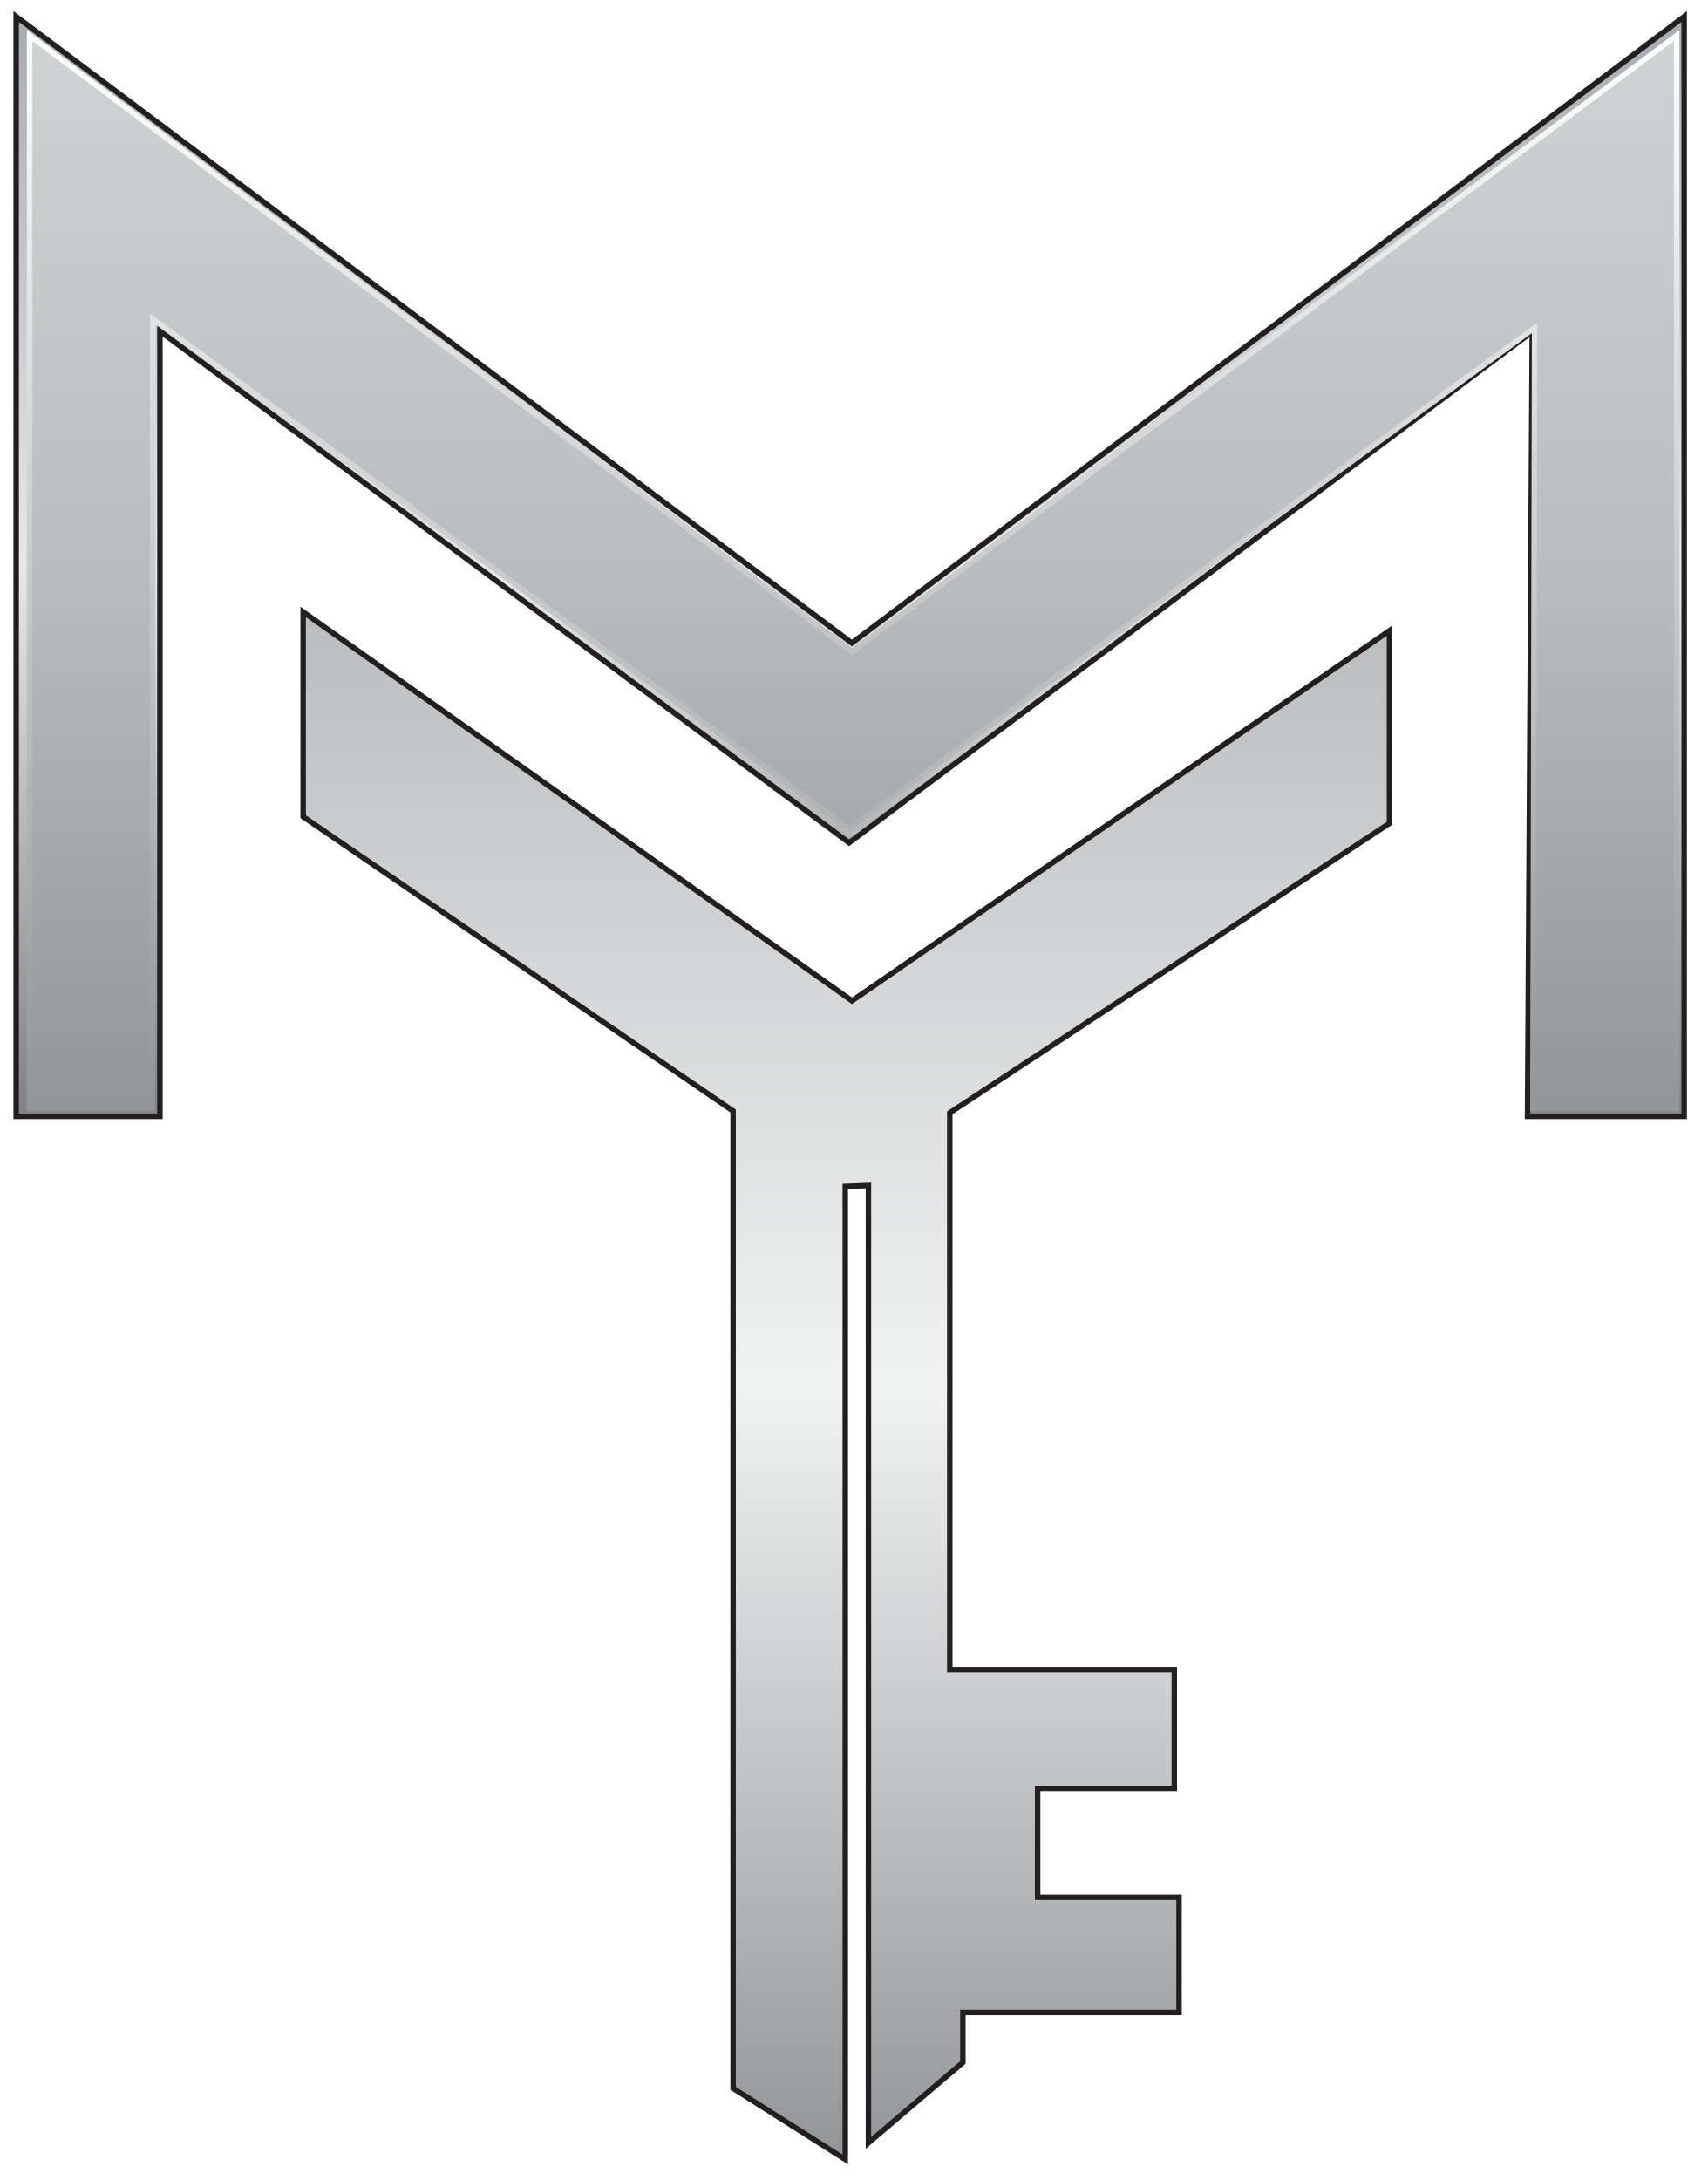
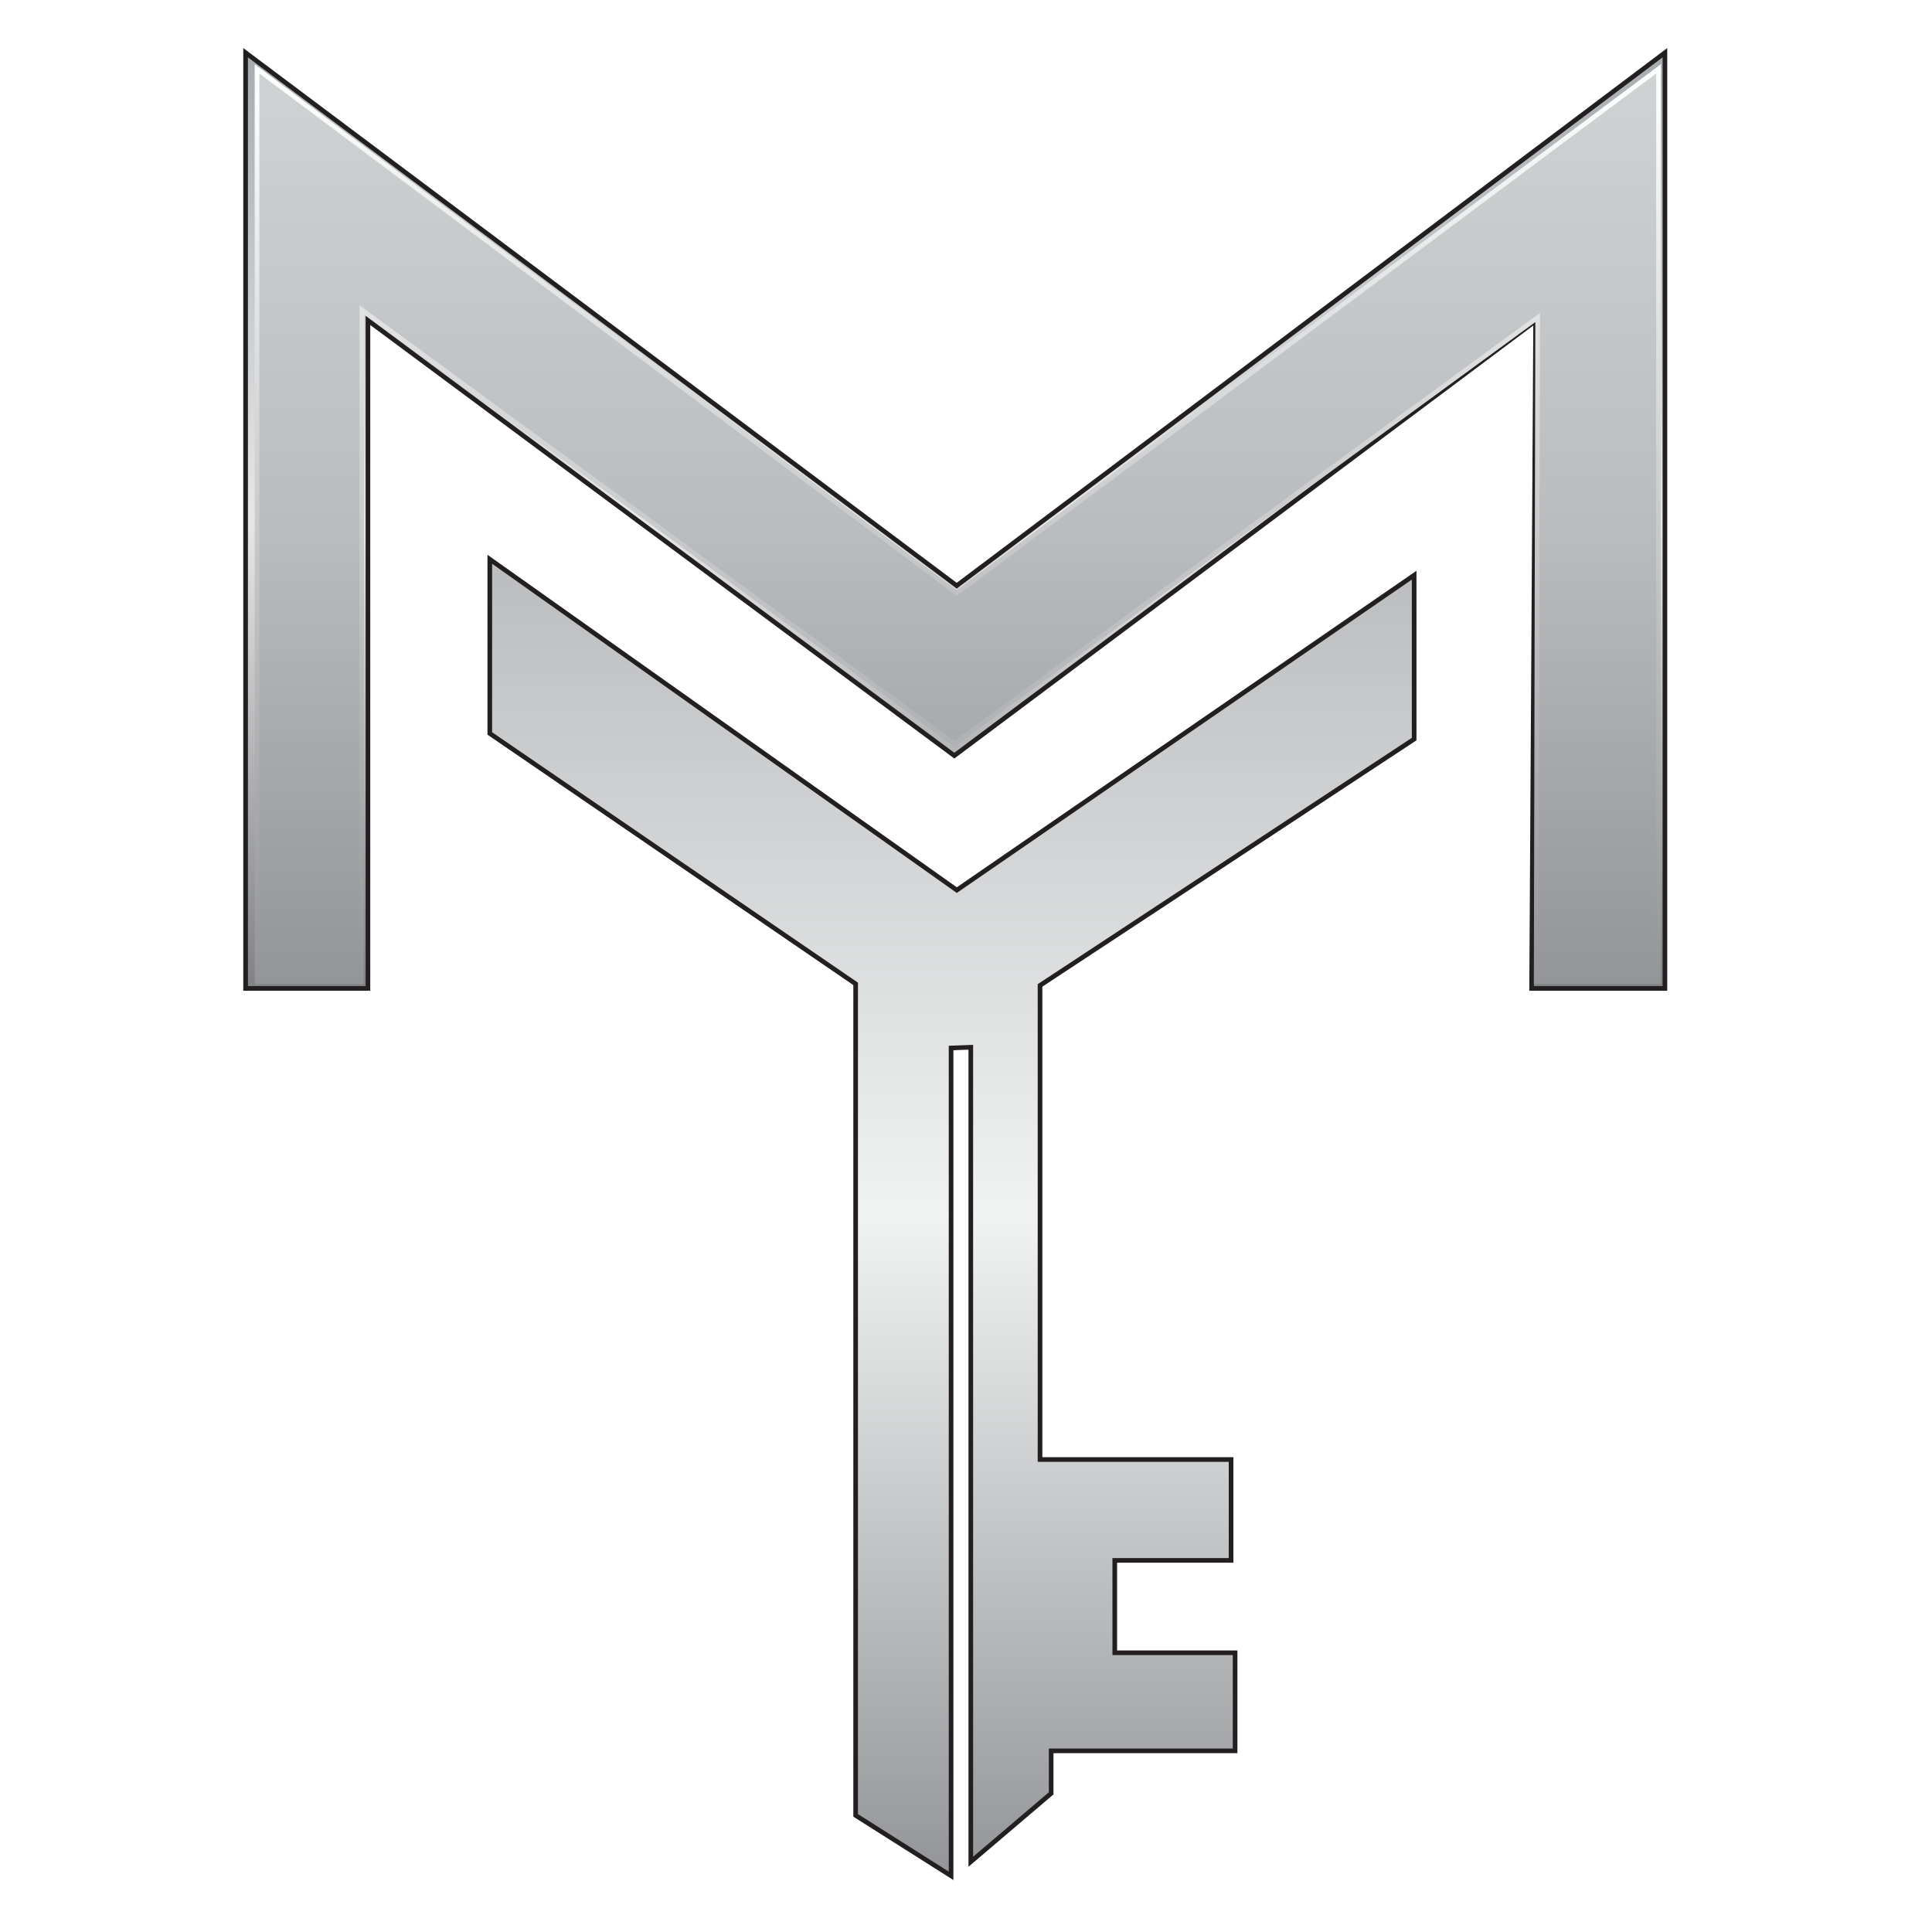
- <svg xmlns="http://www.w3.org/2000/svg" width="188" height="240" viewBox="30 5 188 240" fill="none">
+ <svg xmlns="http://www.w3.org/2000/svg" width="250" height="250" viewBox="0 0 250 250" fill="none">
  <path d="M 123.8,75.79 L 31.78,6.82 V 127.9 H 47.61 V 41.46 L 123.49,97.78 L 198.71,41.52 L 198.19,127.9 H 215.44 V 6.82 L 123.8,75.79 Z" fill="url(#paint0_linear_103_301)" stroke="#231F20" stroke-width="0.6" stroke-miterlimit="10" />
  <path d="M 123.81,76.73 L 33.26,8.91 V 127.05 H 46.76 L 46.83,40.1 L 123.49,96.23 L 198.97,41.09 L 198.78,127.05 H 214.61 V 8.91 L 123.81,76.73 Z" fill="url(#paint1_linear_103_301)" stroke="url(#paint2_linear_103_301)" stroke-width="0.6" stroke-miterlimit="10" />
  <path d="M 123.81,115.18 L 63.38,72.37 V 94.91 L 110.72,127.31 V 234.91 L 123.07,242.73 V 135.61 L 125.62,135.51 V 240.91 L 136.02,232.06 V 226.56 H 159.82 V 213.87 H 144.25 V 201.91 H 159.3 V 188.86 H 134.58 V 127.51 L 182.99,95.64 V 74.43 L 123.81,115.18 Z" fill="url(#paint3_linear_103_301)" stroke="#231F20" stroke-width="0.6" stroke-miterlimit="10" />
  <defs>
    <linearGradient id="paint0_linear_103_301" x1="123.609" y1="6.818" x2="123.609" y2="127.897" gradientUnits="userSpaceOnUse">
      <stop stop-color="#A7ACB0" />
      <stop offset="0.5" stop-color="#E6E7E8" />
      <stop offset="1" stop-color="#808285" />
    </linearGradient>
    <linearGradient id="paint1_linear_103_301" x1="123.933" y1="8.905" x2="123.933" y2="127.046" gradientUnits="userSpaceOnUse">
      <stop stop-color="#D0D2D3" />
      <stop offset="0.5" stop-color="#BABCBE" />
      <stop offset="1" stop-color="#939598" />
    </linearGradient>
    <linearGradient id="paint2_linear_103_301" x1="123.933" y1="8.905" x2="123.933" y2="127.046" gradientUnits="userSpaceOnUse">
      <stop stop-color="#FEFFFF" />
      <stop offset="1" stop-color="#939598" />
    </linearGradient>
    <linearGradient id="paint3_linear_103_301" x1="111.643" y1="72.37" x2="111.643" y2="242.733" gradientUnits="userSpaceOnUse">
      <stop stop-color="#BABCBE" />
      <stop offset="0.5" stop-color="#F1F2F2" />
      <stop offset="1" stop-color="#939598" />
    </linearGradient>
  </defs>
</svg>
